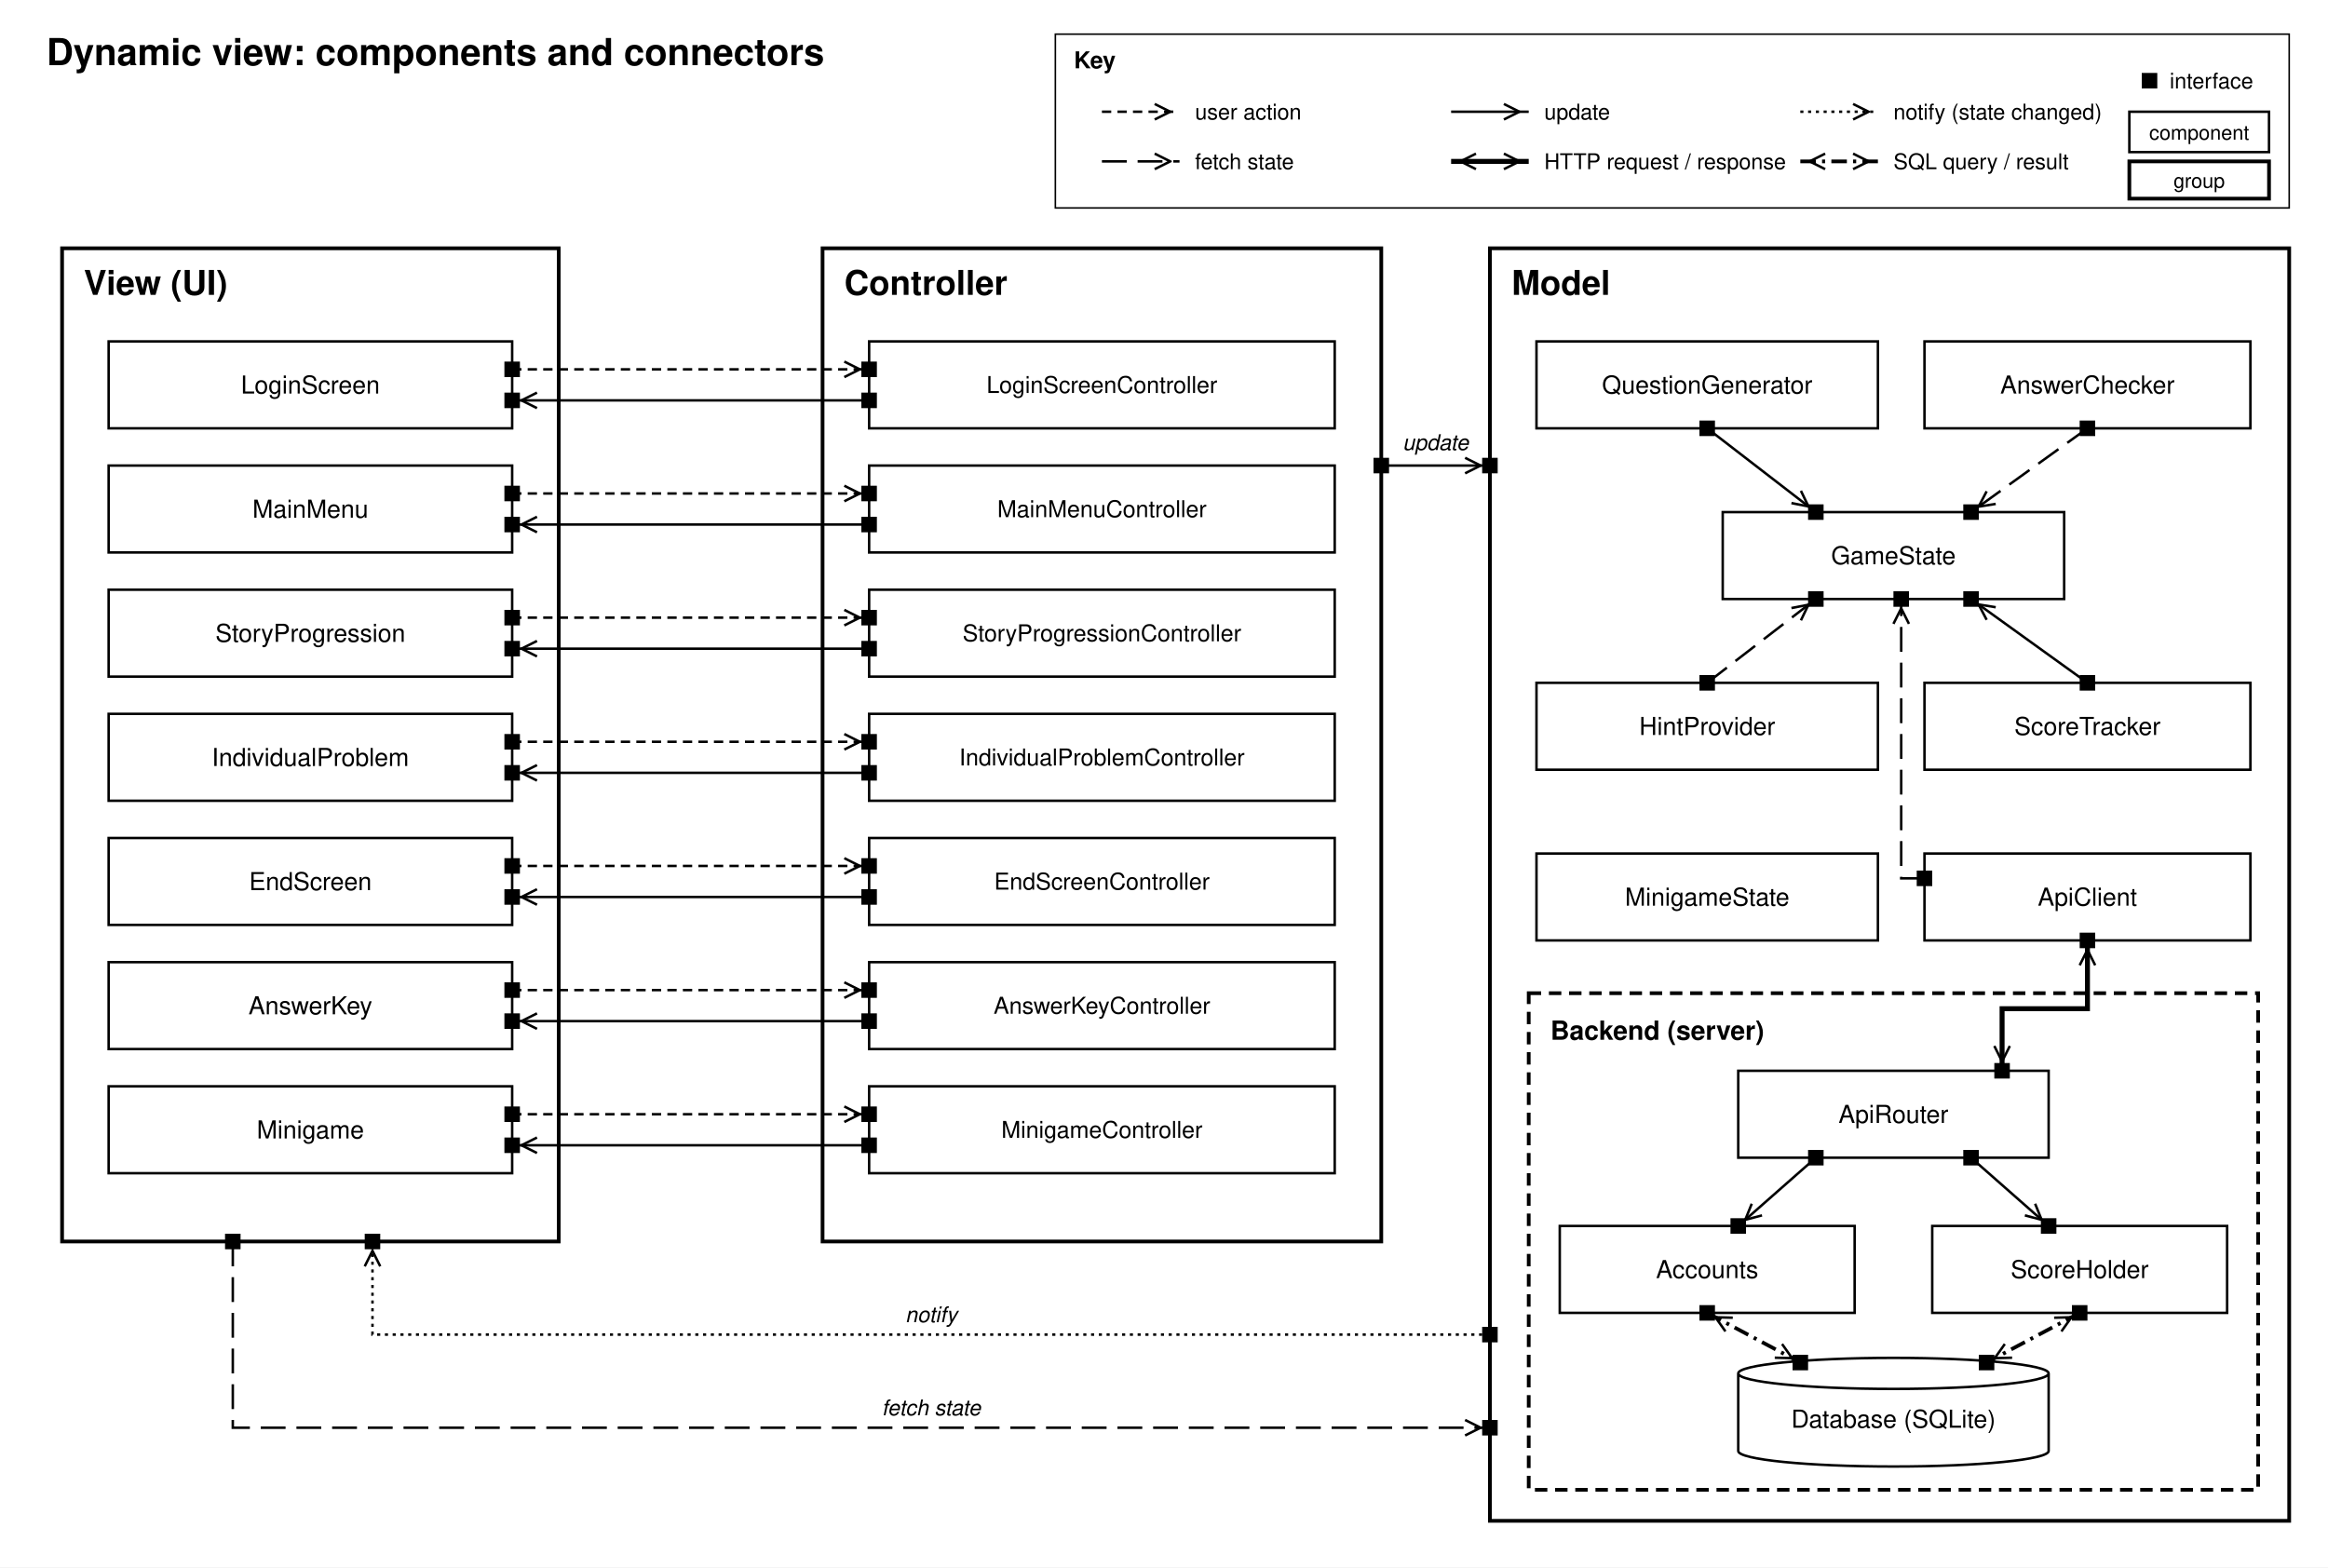
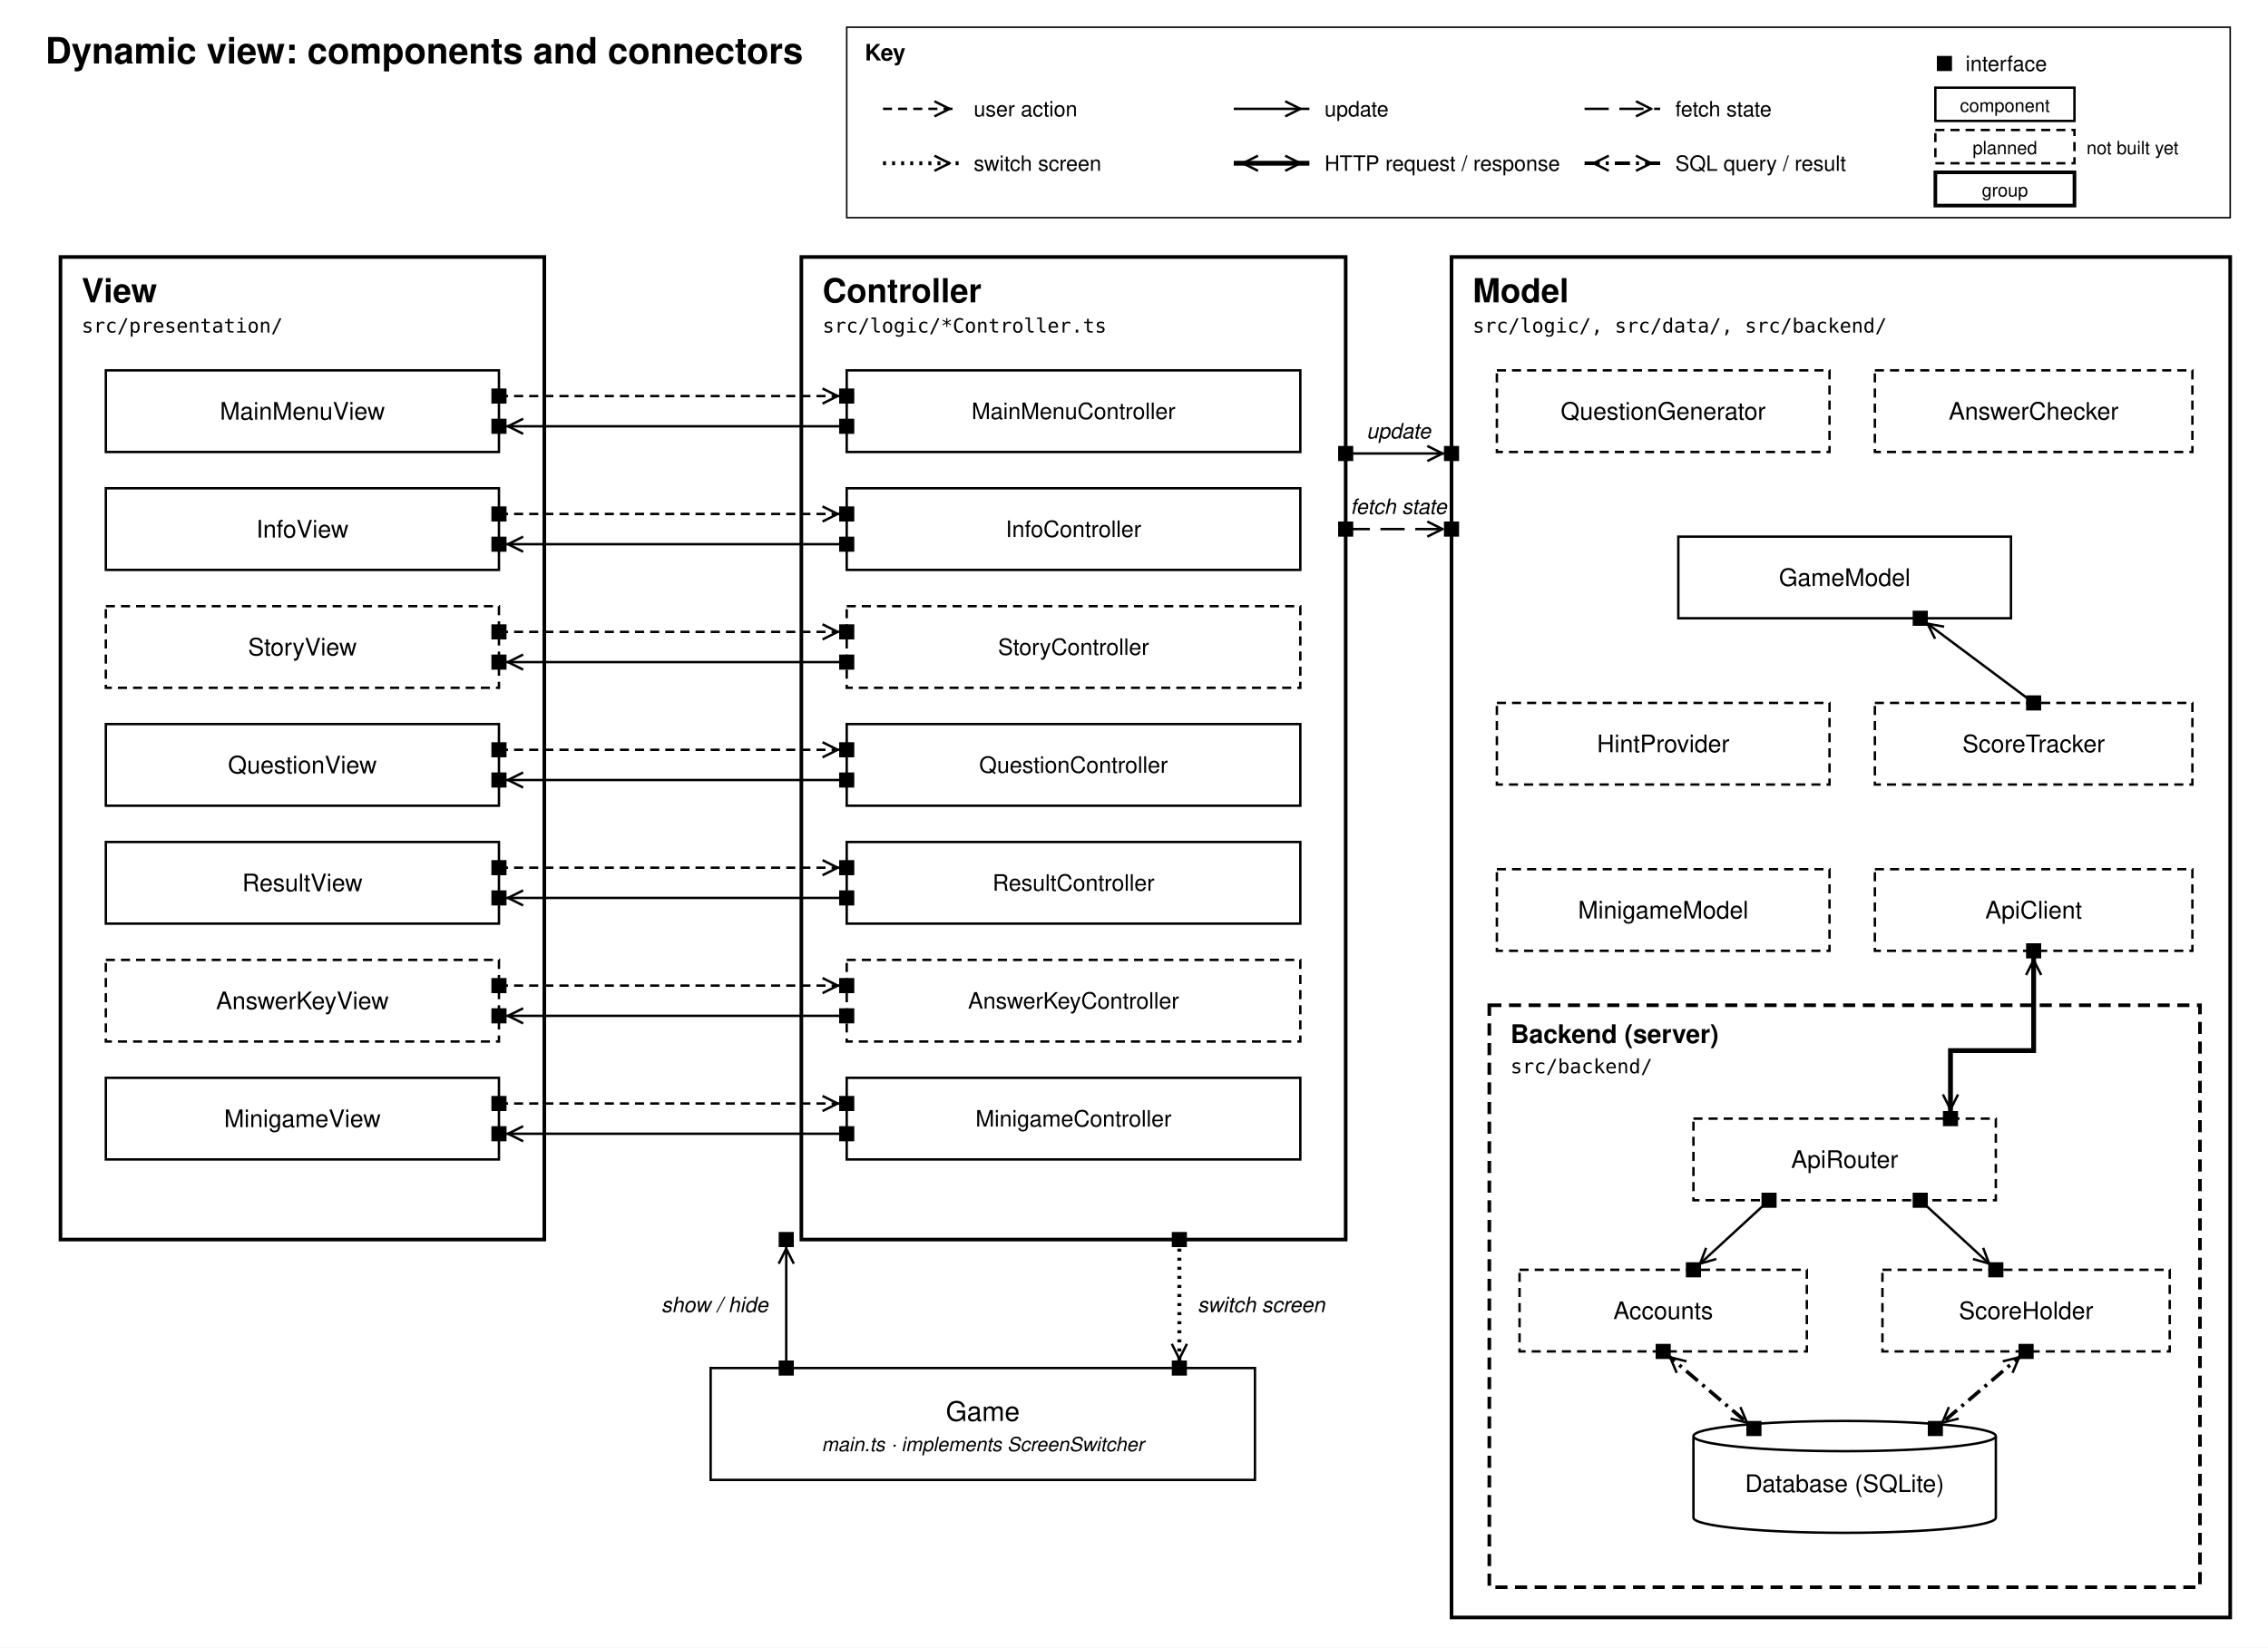
- <svg xmlns="http://www.w3.org/2000/svg" width="1500" height="1010" viewBox="0 0 1500 1010">
+ <svg xmlns="http://www.w3.org/2000/svg" width="1500" height="1090" viewBox="0 0 1500 1090">
  <defs>
    <marker id="arrow" viewBox="0 0 12 12" refX="17" refY="6" markerWidth="12" markerHeight="12" markerUnits="userSpaceOnUse" orient="auto">
      <path d="M1,1 L11,6 L1,11" fill="none" stroke="#000" stroke-width="1.6" />
    </marker>
    <marker id="arrowStart" viewBox="0 0 12 12" refX="17" refY="6" markerWidth="12" markerHeight="12" markerUnits="userSpaceOnUse" orient="auto-start-reverse">
      <path d="M1,1 L11,6 L1,11" fill="none" stroke="#000" stroke-width="1.6" />
    </marker>
  </defs>
-   <rect width="1500" height="1010" fill="#fff" />
+   <rect width="1500" height="1090" fill="#fff" />
  <text x="30" y="42" font-family="Helvetica, Arial, sans-serif" font-size="24" text-anchor="start" font-weight="bold" fill="#000">Dynamic view: components and connectors</text>
-   <rect x="680" y="22" width="795" height="112" fill="#fff" stroke="#000" stroke-width="1" />
-   <text x="692" y="44" font-family="Helvetica, Arial, sans-serif" font-size="15" text-anchor="start" font-weight="bold" fill="#000">Key</text>
-   <polyline points="710,72 760,72" fill="none" stroke="#000" stroke-width="1.6" stroke-dasharray="6 4" marker-end="url(#arrow)" />
-   <text x="770" y="77" font-family="Helvetica, Arial, sans-serif" font-size="14" text-anchor="start" font-weight="normal" fill="#000">user action</text>
-   <polyline points="935,72 985,72" fill="none" stroke="#000" stroke-width="1.6" marker-end="url(#arrow)" />
-   <text x="995" y="77" font-family="Helvetica, Arial, sans-serif" font-size="14" text-anchor="start" font-weight="normal" fill="#000">update</text>
-   <polyline points="1160,72 1210,72" fill="none" stroke="#000" stroke-width="1.6" stroke-dasharray="2 3" marker-end="url(#arrow)" />
-   <text x="1220" y="77" font-family="Helvetica, Arial, sans-serif" font-size="14" text-anchor="start" font-weight="normal" fill="#000">notify (state changed)</text>
-   <polyline points="710,104 760,104" fill="none" stroke="#000" stroke-width="1.6" stroke-dasharray="16 7" marker-end="url(#arrow)" />
-   <text x="770" y="109" font-family="Helvetica, Arial, sans-serif" font-size="14" text-anchor="start" font-weight="normal" fill="#000">fetch state</text>
-   <polyline points="935,104 985,104" fill="none" stroke="#000" stroke-width="3.2" marker-end="url(#arrow)" marker-start="url(#arrowStart)" />
-   <text x="995" y="109" font-family="Helvetica, Arial, sans-serif" font-size="14" text-anchor="start" font-weight="normal" fill="#000">HTTP request / response</text>
-   <polyline points="1160,104 1210,104" fill="none" stroke="#000" stroke-width="2.4" stroke-dasharray="10 4 2 4" marker-end="url(#arrow)" marker-start="url(#arrowStart)" />
-   <text x="1220" y="109" font-family="Helvetica, Arial, sans-serif" font-size="14" text-anchor="start" font-weight="normal" fill="#000">SQL query / result</text>
-   <rect x="1380.0" y="47.0" width="10" height="10" fill="#000" />
-   <text x="1398" y="57" font-family="Helvetica, Arial, sans-serif" font-size="14" text-anchor="start" font-weight="normal" fill="#000">interface</text>
-   <rect x="1372" y="72" width="90" height="26" fill="#fff" stroke="#000" stroke-width="1.6" />
-   <text x="1417" y="90" font-family="Helvetica, Arial, sans-serif" font-size="13" text-anchor="middle" font-weight="normal" fill="#000">component</text>
-   <rect x="1372" y="104" width="90" height="24" fill="none" stroke="#000" stroke-width="2.4" />
-   <text x="1417" y="121" font-family="Helvetica, Arial, sans-serif" font-size="13" text-anchor="middle" font-weight="normal" fill="#000">group</text>
-   <rect x="40" y="160" width="320" height="640" fill="none" stroke="#000" stroke-width="2.4" />
-   <text x="54" y="190" font-family="Helvetica, Arial, sans-serif" font-size="22" text-anchor="start" font-weight="bold" fill="#000">View (UI)</text>
-   <rect x="530" y="160" width="360" height="640" fill="none" stroke="#000" stroke-width="2.4" />
-   <text x="544" y="190" font-family="Helvetica, Arial, sans-serif" font-size="22" text-anchor="start" font-weight="bold" fill="#000">Controller</text>
-   <rect x="70" y="220" width="260" height="56" fill="#fff" stroke="#000" stroke-width="1.6" />
-   <text x="200.0" y="253.6" font-family="Helvetica, Arial, sans-serif" font-size="16" text-anchor="middle" font-weight="normal" fill="#000">LoginScreen</text>
-   <rect x="560" y="220" width="300" height="56" fill="#fff" stroke="#000" stroke-width="1.6" />
-   <text x="710.0" y="253.25" font-family="Helvetica, Arial, sans-serif" font-size="15" text-anchor="middle" font-weight="normal" fill="#000">LoginScreenController</text>
-   <polyline points="330,238 560,238" fill="none" stroke="#000" stroke-width="1.6" stroke-dasharray="6 4" marker-end="url(#arrow)" />
-   <rect x="325.0" y="233.0" width="10" height="10" fill="#000" />
-   <rect x="555.0" y="233.0" width="10" height="10" fill="#000" />
-   <polyline points="560,258 330,258" fill="none" stroke="#000" stroke-width="1.6" marker-end="url(#arrow)" />
-   <rect x="555.0" y="253.0" width="10" height="10" fill="#000" />
-   <rect x="325.0" y="253.0" width="10" height="10" fill="#000" />
-   <rect x="70" y="300" width="260" height="56" fill="#fff" stroke="#000" stroke-width="1.6" />
-   <text x="200.0" y="333.6" font-family="Helvetica, Arial, sans-serif" font-size="16" text-anchor="middle" font-weight="normal" fill="#000">MainMenu</text>
-   <rect x="560" y="300" width="300" height="56" fill="#fff" stroke="#000" stroke-width="1.6" />
-   <text x="710.0" y="333.25" font-family="Helvetica, Arial, sans-serif" font-size="15" text-anchor="middle" font-weight="normal" fill="#000">MainMenuController</text>
-   <polyline points="330,318 560,318" fill="none" stroke="#000" stroke-width="1.6" stroke-dasharray="6 4" marker-end="url(#arrow)" />
-   <rect x="325.0" y="313.0" width="10" height="10" fill="#000" />
-   <rect x="555.0" y="313.0" width="10" height="10" fill="#000" />
-   <polyline points="560,338 330,338" fill="none" stroke="#000" stroke-width="1.6" marker-end="url(#arrow)" />
-   <rect x="555.0" y="333.0" width="10" height="10" fill="#000" />
-   <rect x="325.0" y="333.0" width="10" height="10" fill="#000" />
-   <rect x="70" y="380" width="260" height="56" fill="#fff" stroke="#000" stroke-width="1.6" />
-   <text x="200.0" y="413.6" font-family="Helvetica, Arial, sans-serif" font-size="16" text-anchor="middle" font-weight="normal" fill="#000">StoryProgression</text>
-   <rect x="560" y="380" width="300" height="56" fill="#fff" stroke="#000" stroke-width="1.6" />
-   <text x="710.0" y="413.25" font-family="Helvetica, Arial, sans-serif" font-size="15" text-anchor="middle" font-weight="normal" fill="#000">StoryProgressionController</text>
-   <polyline points="330,398 560,398" fill="none" stroke="#000" stroke-width="1.6" stroke-dasharray="6 4" marker-end="url(#arrow)" />
-   <rect x="325.0" y="393.0" width="10" height="10" fill="#000" />
-   <rect x="555.0" y="393.0" width="10" height="10" fill="#000" />
-   <polyline points="560,418 330,418" fill="none" stroke="#000" stroke-width="1.6" marker-end="url(#arrow)" />
+   <rect x="560" y="18" width="915" height="126" fill="#fff" stroke="#000" stroke-width="1" />
+   <text x="572" y="40" font-family="Helvetica, Arial, sans-serif" font-size="15" text-anchor="start" font-weight="bold" fill="#000">Key</text>
+   <polyline points="584,72 634,72" fill="none" stroke="#000" stroke-width="1.6" stroke-dasharray="6 4" marker-end="url(#arrow)" />
+   <text x="644" y="77" font-family="Helvetica, Arial, sans-serif" font-size="14" text-anchor="start" font-weight="normal" fill="#000">user action</text>
+   <polyline points="816,72 866,72" fill="none" stroke="#000" stroke-width="1.6" marker-end="url(#arrow)" />
+   <text x="876" y="77" font-family="Helvetica, Arial, sans-serif" font-size="14" text-anchor="start" font-weight="normal" fill="#000">update</text>
+   <polyline points="1048,72 1098,72" fill="none" stroke="#000" stroke-width="1.6" stroke-dasharray="16 7" marker-end="url(#arrow)" />
+   <text x="1108" y="77" font-family="Helvetica, Arial, sans-serif" font-size="14" text-anchor="start" font-weight="normal" fill="#000">fetch state</text>
+   <polyline points="584,108 634,108" fill="none" stroke="#000" stroke-width="2.6" stroke-dasharray="2 4" marker-end="url(#arrow)" />
+   <text x="644" y="113" font-family="Helvetica, Arial, sans-serif" font-size="14" text-anchor="start" font-weight="normal" fill="#000">switch screen</text>
+   <polyline points="816,108 866,108" fill="none" stroke="#000" stroke-width="3.2" marker-end="url(#arrow)" marker-start="url(#arrowStart)" />
+   <text x="876" y="113" font-family="Helvetica, Arial, sans-serif" font-size="14" text-anchor="start" font-weight="normal" fill="#000">HTTP request / response</text>
+   <polyline points="1048,108 1098,108" fill="none" stroke="#000" stroke-width="2.4" stroke-dasharray="10 4 2 4" marker-end="url(#arrow)" marker-start="url(#arrowStart)" />
+   <text x="1108" y="113" font-family="Helvetica, Arial, sans-serif" font-size="14" text-anchor="start" font-weight="normal" fill="#000">SQL query / result</text>
+   <rect x="1281.0" y="37.0" width="10" height="10" fill="#000" />
+   <text x="1300" y="47" font-family="Helvetica, Arial, sans-serif" font-size="14" text-anchor="start" font-weight="normal" fill="#000">interface</text>
+   <rect x="1280" y="58" width="92" height="22" fill="#fff" stroke="#000" stroke-width="1.6" />
+   <text x="1326" y="74" font-family="Helvetica, Arial, sans-serif" font-size="12" text-anchor="middle" font-weight="normal" fill="#000">component</text>
+   <rect x="1280" y="86" width="92" height="22" fill="#fff" stroke="#000" stroke-width="1.6" stroke-dasharray="6 4" />
+   <text x="1326" y="102" font-family="Helvetica, Arial, sans-serif" font-size="12" text-anchor="middle" font-weight="normal" fill="#000">planned</text>
+   <text x="1380" y="102" font-family="Helvetica, Arial, sans-serif" font-size="12" text-anchor="start" font-weight="normal" fill="#000">not built yet</text>
+   <rect x="1280" y="114" width="92" height="22" fill="none" stroke="#000" stroke-width="2.4" />
+   <text x="1326" y="130" font-family="Helvetica, Arial, sans-serif" font-size="12" text-anchor="middle" font-weight="normal" fill="#000">group</text>
+   <rect x="40" y="170" width="320" height="650" fill="none" stroke="#000" stroke-width="2.4" />
+   <text x="54" y="200" font-family="Helvetica, Arial, sans-serif" font-size="22" text-anchor="start" font-weight="bold" fill="#000">View</text>
+   <text x="54" y="220" font-family="Menlo, Consolas, monospace" font-size="13" text-anchor="start" font-weight="normal" fill="#000">src/presentation/</text>
+   <rect x="530" y="170" width="360" height="650" fill="none" stroke="#000" stroke-width="2.4" />
+   <text x="544" y="200" font-family="Helvetica, Arial, sans-serif" font-size="22" text-anchor="start" font-weight="bold" fill="#000">Controller</text>
+   <text x="544" y="220" font-family="Menlo, Consolas, monospace" font-size="13" text-anchor="start" font-weight="normal" fill="#000">src/logic/*Controller.ts</text>
+   <rect x="70" y="245" width="260" height="54" fill="#fff" stroke="#000" stroke-width="1.6" />
+   <text x="200.0" y="277.6" font-family="Helvetica, Arial, sans-serif" font-size="16" text-anchor="middle" font-weight="normal" fill="#000">MainMenuView</text>
+   <rect x="560" y="245" width="300" height="54" fill="#fff" stroke="#000" stroke-width="1.6" />
+   <text x="710.0" y="277.25" font-family="Helvetica, Arial, sans-serif" font-size="15" text-anchor="middle" font-weight="normal" fill="#000">MainMenuController</text>
+   <polyline points="330,262 560,262" fill="none" stroke="#000" stroke-width="1.6" stroke-dasharray="6 4" marker-end="url(#arrow)" />
+   <rect x="325.0" y="257.0" width="10" height="10" fill="#000" />
+   <rect x="555.0" y="257.0" width="10" height="10" fill="#000" />
+   <polyline points="560,282 330,282" fill="none" stroke="#000" stroke-width="1.6" marker-end="url(#arrow)" />
+   <rect x="555.0" y="277.0" width="10" height="10" fill="#000" />
+   <rect x="325.0" y="277.0" width="10" height="10" fill="#000" />
+   <rect x="70" y="323" width="260" height="54" fill="#fff" stroke="#000" stroke-width="1.6" />
+   <text x="200.0" y="355.6" font-family="Helvetica, Arial, sans-serif" font-size="16" text-anchor="middle" font-weight="normal" fill="#000">InfoView</text>
+   <rect x="560" y="323" width="300" height="54" fill="#fff" stroke="#000" stroke-width="1.6" />
+   <text x="710.0" y="355.25" font-family="Helvetica, Arial, sans-serif" font-size="15" text-anchor="middle" font-weight="normal" fill="#000">InfoController</text>
+   <polyline points="330,340 560,340" fill="none" stroke="#000" stroke-width="1.6" stroke-dasharray="6 4" marker-end="url(#arrow)" />
+   <rect x="325.0" y="335.0" width="10" height="10" fill="#000" />
+   <rect x="555.0" y="335.0" width="10" height="10" fill="#000" />
+   <polyline points="560,360 330,360" fill="none" stroke="#000" stroke-width="1.6" marker-end="url(#arrow)" />
+   <rect x="555.0" y="355.0" width="10" height="10" fill="#000" />
+   <rect x="325.0" y="355.0" width="10" height="10" fill="#000" />
+   <rect x="70" y="401" width="260" height="54" fill="#fff" stroke="#000" stroke-width="1.6" stroke-dasharray="6 4" />
+   <text x="200.0" y="433.6" font-family="Helvetica, Arial, sans-serif" font-size="16" text-anchor="middle" font-weight="normal" fill="#000">StoryView</text>
+   <rect x="560" y="401" width="300" height="54" fill="#fff" stroke="#000" stroke-width="1.6" stroke-dasharray="6 4" />
+   <text x="710.0" y="433.25" font-family="Helvetica, Arial, sans-serif" font-size="15" text-anchor="middle" font-weight="normal" fill="#000">StoryController</text>
+   <polyline points="330,418 560,418" fill="none" stroke="#000" stroke-width="1.6" stroke-dasharray="6 4" marker-end="url(#arrow)" />
+   <rect x="325.0" y="413.0" width="10" height="10" fill="#000" />
  <rect x="555.0" y="413.0" width="10" height="10" fill="#000" />
-   <rect x="325.0" y="413.0" width="10" height="10" fill="#000" />
-   <rect x="70" y="460" width="260" height="56" fill="#fff" stroke="#000" stroke-width="1.6" />
-   <text x="200.0" y="493.6" font-family="Helvetica, Arial, sans-serif" font-size="16" text-anchor="middle" font-weight="normal" fill="#000">IndividualProblem</text>
-   <rect x="560" y="460" width="300" height="56" fill="#fff" stroke="#000" stroke-width="1.6" />
-   <text x="710.0" y="493.25" font-family="Helvetica, Arial, sans-serif" font-size="15" text-anchor="middle" font-weight="normal" fill="#000">IndividualProblemController</text>
-   <polyline points="330,478 560,478" fill="none" stroke="#000" stroke-width="1.6" stroke-dasharray="6 4" marker-end="url(#arrow)" />
-   <rect x="325.0" y="473.0" width="10" height="10" fill="#000" />
-   <rect x="555.0" y="473.0" width="10" height="10" fill="#000" />
-   <polyline points="560,498 330,498" fill="none" stroke="#000" stroke-width="1.6" marker-end="url(#arrow)" />
-   <rect x="555.0" y="493.0" width="10" height="10" fill="#000" />
-   <rect x="325.0" y="493.0" width="10" height="10" fill="#000" />
-   <rect x="70" y="540" width="260" height="56" fill="#fff" stroke="#000" stroke-width="1.6" />
-   <text x="200.0" y="573.6" font-family="Helvetica, Arial, sans-serif" font-size="16" text-anchor="middle" font-weight="normal" fill="#000">EndScreen</text>
-   <rect x="560" y="540" width="300" height="56" fill="#fff" stroke="#000" stroke-width="1.6" />
-   <text x="710.0" y="573.25" font-family="Helvetica, Arial, sans-serif" font-size="15" text-anchor="middle" font-weight="normal" fill="#000">EndScreenController</text>
-   <polyline points="330,558 560,558" fill="none" stroke="#000" stroke-width="1.6" stroke-dasharray="6 4" marker-end="url(#arrow)" />
-   <rect x="325.0" y="553.0" width="10" height="10" fill="#000" />
-   <rect x="555.0" y="553.0" width="10" height="10" fill="#000" />
-   <polyline points="560,578 330,578" fill="none" stroke="#000" stroke-width="1.6" marker-end="url(#arrow)" />
-   <rect x="555.0" y="573.0" width="10" height="10" fill="#000" />
-   <rect x="325.0" y="573.0" width="10" height="10" fill="#000" />
-   <rect x="70" y="620" width="260" height="56" fill="#fff" stroke="#000" stroke-width="1.6" />
-   <text x="200.0" y="653.6" font-family="Helvetica, Arial, sans-serif" font-size="16" text-anchor="middle" font-weight="normal" fill="#000">AnswerKey</text>
-   <rect x="560" y="620" width="300" height="56" fill="#fff" stroke="#000" stroke-width="1.6" />
-   <text x="710.0" y="653.25" font-family="Helvetica, Arial, sans-serif" font-size="15" text-anchor="middle" font-weight="normal" fill="#000">AnswerKeyController</text>
-   <polyline points="330,638 560,638" fill="none" stroke="#000" stroke-width="1.6" stroke-dasharray="6 4" marker-end="url(#arrow)" />
-   <rect x="325.0" y="633.0" width="10" height="10" fill="#000" />
-   <rect x="555.0" y="633.0" width="10" height="10" fill="#000" />
-   <polyline points="560,658 330,658" fill="none" stroke="#000" stroke-width="1.6" marker-end="url(#arrow)" />
-   <rect x="555.0" y="653.0" width="10" height="10" fill="#000" />
-   <rect x="325.0" y="653.0" width="10" height="10" fill="#000" />
-   <rect x="70" y="700" width="260" height="56" fill="#fff" stroke="#000" stroke-width="1.6" />
-   <text x="200.0" y="733.6" font-family="Helvetica, Arial, sans-serif" font-size="16" text-anchor="middle" font-weight="normal" fill="#000">Minigame</text>
-   <rect x="560" y="700" width="300" height="56" fill="#fff" stroke="#000" stroke-width="1.6" />
-   <text x="710.0" y="733.25" font-family="Helvetica, Arial, sans-serif" font-size="15" text-anchor="middle" font-weight="normal" fill="#000">MinigameController</text>
-   <polyline points="330,718 560,718" fill="none" stroke="#000" stroke-width="1.6" stroke-dasharray="6 4" marker-end="url(#arrow)" />
-   <rect x="325.0" y="713.0" width="10" height="10" fill="#000" />
-   <rect x="555.0" y="713.0" width="10" height="10" fill="#000" />
-   <polyline points="560,738 330,738" fill="none" stroke="#000" stroke-width="1.6" marker-end="url(#arrow)" />
-   <rect x="555.0" y="733.0" width="10" height="10" fill="#000" />
-   <rect x="325.0" y="733.0" width="10" height="10" fill="#000" />
-   <rect x="960" y="160" width="515" height="820" fill="none" stroke="#000" stroke-width="2.4" />
-   <text x="974" y="190" font-family="Helvetica, Arial, sans-serif" font-size="22" text-anchor="start" font-weight="bold" fill="#000">Model</text>
-   <rect x="990" y="220" width="220" height="56" fill="#fff" stroke="#000" stroke-width="1.6" />
-   <text x="1100.0" y="253.6" font-family="Helvetica, Arial, sans-serif" font-size="16" text-anchor="middle" font-weight="normal" fill="#000">QuestionGenerator</text>
-   <rect x="1240" y="220" width="210" height="56" fill="#fff" stroke="#000" stroke-width="1.6" />
-   <text x="1345.0" y="253.6" font-family="Helvetica, Arial, sans-serif" font-size="16" text-anchor="middle" font-weight="normal" fill="#000">AnswerChecker</text>
-   <rect x="1110" y="330" width="220" height="56" fill="#fff" stroke="#000" stroke-width="1.6" />
-   <text x="1220.0" y="363.6" font-family="Helvetica, Arial, sans-serif" font-size="16" text-anchor="middle" font-weight="normal" fill="#000">GameState</text>
-   <rect x="990" y="440" width="220" height="56" fill="#fff" stroke="#000" stroke-width="1.6" />
-   <text x="1100.0" y="473.6" font-family="Helvetica, Arial, sans-serif" font-size="16" text-anchor="middle" font-weight="normal" fill="#000">HintProvider</text>
-   <rect x="1240" y="440" width="210" height="56" fill="#fff" stroke="#000" stroke-width="1.6" />
-   <text x="1345.0" y="473.6" font-family="Helvetica, Arial, sans-serif" font-size="16" text-anchor="middle" font-weight="normal" fill="#000">ScoreTracker</text>
-   <rect x="990" y="550" width="220" height="56" fill="#fff" stroke="#000" stroke-width="1.6" />
-   <text x="1100.0" y="583.6" font-family="Helvetica, Arial, sans-serif" font-size="16" text-anchor="middle" font-weight="normal" fill="#000">MinigameState</text>
-   <rect x="1240" y="550" width="210" height="56" fill="#fff" stroke="#000" stroke-width="1.6" />
-   <text x="1345.0" y="583.6" font-family="Helvetica, Arial, sans-serif" font-size="16" text-anchor="middle" font-weight="normal" fill="#000">ApiClient</text>
-   <rect x="985" y="640" width="470" height="320" fill="none" stroke="#000" stroke-width="2.4" stroke-dasharray="8 5" />
-   <text x="999" y="670" font-family="Helvetica, Arial, sans-serif" font-size="17" text-anchor="start" font-weight="bold" fill="#000">Backend (server)</text>
-   <rect x="1120" y="690" width="200" height="56" fill="#fff" stroke="#000" stroke-width="1.6" />
-   <text x="1220.0" y="723.6" font-family="Helvetica, Arial, sans-serif" font-size="16" text-anchor="middle" font-weight="normal" fill="#000">ApiRouter</text>
-   <rect x="1005" y="790" width="190" height="56" fill="#fff" stroke="#000" stroke-width="1.6" />
-   <text x="1100.0" y="823.6" font-family="Helvetica, Arial, sans-serif" font-size="16" text-anchor="middle" font-weight="normal" fill="#000">Accounts</text>
-   <rect x="1245" y="790" width="190" height="56" fill="#fff" stroke="#000" stroke-width="1.6" />
-   <text x="1340.0" y="823.6" font-family="Helvetica, Arial, sans-serif" font-size="16" text-anchor="middle" font-weight="normal" fill="#000">ScoreHolder</text>
-   <path d="M1120,885 a100.0,10 0 0,0 200,0 a100.0,10 0 0,0 -200,0 v50 a100.0,10 0 0,0 200,0 v-50" fill="#fff" stroke="#000" stroke-width="1.6" />
-   <text x="1220.0" y="920.0" font-family="Helvetica, Arial, sans-serif" font-size="16" text-anchor="middle" font-weight="normal" fill="#000">Database (SQLite)</text>
-   <polyline points="1100,276 1170,330" fill="none" stroke="#000" stroke-width="1.6" marker-end="url(#arrow)" />
-   <rect x="1095.0" y="271.0" width="10" height="10" fill="#000" />
-   <rect x="1165.0" y="325.0" width="10" height="10" fill="#000" />
-   <polyline points="1345,276 1270,330" fill="none" stroke="#000" stroke-width="1.6" stroke-dasharray="16 7" marker-end="url(#arrow)" />
-   <rect x="1340.0" y="271.0" width="10" height="10" fill="#000" />
-   <rect x="1265.0" y="325.0" width="10" height="10" fill="#000" />
-   <polyline points="1100,440 1170,386" fill="none" stroke="#000" stroke-width="1.6" stroke-dasharray="16 7" marker-end="url(#arrow)" />
-   <rect x="1095.0" y="435.0" width="10" height="10" fill="#000" />
-   <rect x="1165.0" y="381.0" width="10" height="10" fill="#000" />
-   <polyline points="1345,440 1270,386" fill="none" stroke="#000" stroke-width="1.6" marker-end="url(#arrow)" />
-   <rect x="1340.0" y="435.0" width="10" height="10" fill="#000" />
-   <rect x="1265.0" y="381.0" width="10" height="10" fill="#000" />
-   <polyline points="1240,566 1225,566 1225,386" fill="none" stroke="#000" stroke-width="1.6" stroke-dasharray="16 7" marker-end="url(#arrow)" />
-   <rect x="1235.0" y="561.0" width="10" height="10" fill="#000" />
-   <rect x="1220.0" y="381.0" width="10" height="10" fill="#000" />
-   <polyline points="1345,606 1345,650 1290,650 1290,690" fill="none" stroke="#000" stroke-width="3.2" marker-end="url(#arrow)" marker-start="url(#arrowStart)" />
-   <rect x="1340.0" y="601.0" width="10" height="10" fill="#000" />
-   <rect x="1285.0" y="685.0" width="10" height="10" fill="#000" />
-   <polyline points="1170,746 1120,790" fill="none" stroke="#000" stroke-width="1.6" marker-end="url(#arrow)" />
-   <rect x="1165.0" y="741.0" width="10" height="10" fill="#000" />
-   <rect x="1115.0" y="785.0" width="10" height="10" fill="#000" />
-   <polyline points="1270,746 1320,790" fill="none" stroke="#000" stroke-width="1.6" marker-end="url(#arrow)" />
-   <rect x="1265.0" y="741.0" width="10" height="10" fill="#000" />
-   <rect x="1315.0" y="785.0" width="10" height="10" fill="#000" />
-   <polyline points="1100,846 1160,878" fill="none" stroke="#000" stroke-width="2.4" stroke-dasharray="10 4 2 4" marker-end="url(#arrow)" marker-start="url(#arrowStart)" />
-   <rect x="1095.0" y="841.0" width="10" height="10" fill="#000" />
-   <rect x="1155.0" y="873.0" width="10" height="10" fill="#000" />
-   <polyline points="1340,846 1280,878" fill="none" stroke="#000" stroke-width="2.4" stroke-dasharray="10 4 2 4" marker-end="url(#arrow)" marker-start="url(#arrowStart)" />
-   <rect x="1335.0" y="841.0" width="10" height="10" fill="#000" />
-   <rect x="1275.0" y="873.0" width="10" height="10" fill="#000" />
+   <polyline points="560,438 330,438" fill="none" stroke="#000" stroke-width="1.6" marker-end="url(#arrow)" />
+   <rect x="555.0" y="433.0" width="10" height="10" fill="#000" />
+   <rect x="325.0" y="433.0" width="10" height="10" fill="#000" />
+   <rect x="70" y="479" width="260" height="54" fill="#fff" stroke="#000" stroke-width="1.6" />
+   <text x="200.0" y="511.6" font-family="Helvetica, Arial, sans-serif" font-size="16" text-anchor="middle" font-weight="normal" fill="#000">QuestionView</text>
+   <rect x="560" y="479" width="300" height="54" fill="#fff" stroke="#000" stroke-width="1.6" />
+   <text x="710.0" y="511.25" font-family="Helvetica, Arial, sans-serif" font-size="15" text-anchor="middle" font-weight="normal" fill="#000">QuestionController</text>
+   <polyline points="330,496 560,496" fill="none" stroke="#000" stroke-width="1.6" stroke-dasharray="6 4" marker-end="url(#arrow)" />
+   <rect x="325.0" y="491.0" width="10" height="10" fill="#000" />
+   <rect x="555.0" y="491.0" width="10" height="10" fill="#000" />
+   <polyline points="560,516 330,516" fill="none" stroke="#000" stroke-width="1.6" marker-end="url(#arrow)" />
+   <rect x="555.0" y="511.0" width="10" height="10" fill="#000" />
+   <rect x="325.0" y="511.0" width="10" height="10" fill="#000" />
+   <rect x="70" y="557" width="260" height="54" fill="#fff" stroke="#000" stroke-width="1.6" />
+   <text x="200.0" y="589.6" font-family="Helvetica, Arial, sans-serif" font-size="16" text-anchor="middle" font-weight="normal" fill="#000">ResultView</text>
+   <rect x="560" y="557" width="300" height="54" fill="#fff" stroke="#000" stroke-width="1.6" />
+   <text x="710.0" y="589.25" font-family="Helvetica, Arial, sans-serif" font-size="15" text-anchor="middle" font-weight="normal" fill="#000">ResultController</text>
+   <polyline points="330,574 560,574" fill="none" stroke="#000" stroke-width="1.6" stroke-dasharray="6 4" marker-end="url(#arrow)" />
+   <rect x="325.0" y="569.0" width="10" height="10" fill="#000" />
+   <rect x="555.0" y="569.0" width="10" height="10" fill="#000" />
+   <polyline points="560,594 330,594" fill="none" stroke="#000" stroke-width="1.6" marker-end="url(#arrow)" />
+   <rect x="555.0" y="589.0" width="10" height="10" fill="#000" />
+   <rect x="325.0" y="589.0" width="10" height="10" fill="#000" />
+   <rect x="70" y="635" width="260" height="54" fill="#fff" stroke="#000" stroke-width="1.6" stroke-dasharray="6 4" />
+   <text x="200.0" y="667.6" font-family="Helvetica, Arial, sans-serif" font-size="16" text-anchor="middle" font-weight="normal" fill="#000">AnswerKeyView</text>
+   <rect x="560" y="635" width="300" height="54" fill="#fff" stroke="#000" stroke-width="1.6" stroke-dasharray="6 4" />
+   <text x="710.0" y="667.25" font-family="Helvetica, Arial, sans-serif" font-size="15" text-anchor="middle" font-weight="normal" fill="#000">AnswerKeyController</text>
+   <polyline points="330,652 560,652" fill="none" stroke="#000" stroke-width="1.6" stroke-dasharray="6 4" marker-end="url(#arrow)" />
+   <rect x="325.0" y="647.0" width="10" height="10" fill="#000" />
+   <rect x="555.0" y="647.0" width="10" height="10" fill="#000" />
+   <polyline points="560,672 330,672" fill="none" stroke="#000" stroke-width="1.6" marker-end="url(#arrow)" />
+   <rect x="555.0" y="667.0" width="10" height="10" fill="#000" />
+   <rect x="325.0" y="667.0" width="10" height="10" fill="#000" />
+   <rect x="70" y="713" width="260" height="54" fill="#fff" stroke="#000" stroke-width="1.6" />
+   <text x="200.0" y="745.6" font-family="Helvetica, Arial, sans-serif" font-size="16" text-anchor="middle" font-weight="normal" fill="#000">MinigameView</text>
+   <rect x="560" y="713" width="300" height="54" fill="#fff" stroke="#000" stroke-width="1.6" />
+   <text x="710.0" y="745.25" font-family="Helvetica, Arial, sans-serif" font-size="15" text-anchor="middle" font-weight="normal" fill="#000">MinigameController</text>
+   <polyline points="330,730 560,730" fill="none" stroke="#000" stroke-width="1.6" stroke-dasharray="6 4" marker-end="url(#arrow)" />
+   <rect x="325.0" y="725.0" width="10" height="10" fill="#000" />
+   <rect x="555.0" y="725.0" width="10" height="10" fill="#000" />
+   <polyline points="560,750 330,750" fill="none" stroke="#000" stroke-width="1.6" marker-end="url(#arrow)" />
+   <rect x="555.0" y="745.0" width="10" height="10" fill="#000" />
+   <rect x="325.0" y="745.0" width="10" height="10" fill="#000" />
+   <rect x="470" y="905" width="360" height="74" fill="#fff" stroke="#000" stroke-width="1.6" />
+   <text x="650.0" y="940.0" font-family="Helvetica, Arial, sans-serif" font-size="18" text-anchor="middle" font-weight="normal" fill="#000">Game</text>
+   <text x="650.0" y="960.0" font-family="Helvetica, Arial, sans-serif" font-size="13" text-anchor="middle" font-weight="normal" font-style="italic" fill="#000">main.ts · implements ScreenSwitcher</text>
+   <polyline points="780,820 780,905" fill="none" stroke="#000" stroke-width="2.6" stroke-dasharray="2 4" marker-end="url(#arrow)" />
+   <rect x="775.0" y="815.0" width="10" height="10" fill="#000" />
+   <rect x="775.0" y="900.0" width="10" height="10" fill="#000" />
+   <text x="792" y="868" font-family="Helvetica, Arial, sans-serif" font-size="14" text-anchor="start" font-weight="normal" font-style="italic" fill="#000">switch screen</text>
+   <polyline points="520,905 520,820" fill="none" stroke="#000" stroke-width="1.6" marker-end="url(#arrow)" />
+   <rect x="515.0" y="900.0" width="10" height="10" fill="#000" />
+   <rect x="515.0" y="815.0" width="10" height="10" fill="#000" />
+   <text x="508" y="868" font-family="Helvetica, Arial, sans-serif" font-size="14" text-anchor="end" font-weight="normal" font-style="italic" fill="#000">show / hide</text>
+   <rect x="960" y="170" width="515" height="900" fill="none" stroke="#000" stroke-width="2.4" />
+   <text x="974" y="200" font-family="Helvetica, Arial, sans-serif" font-size="22" text-anchor="start" font-weight="bold" fill="#000">Model</text>
+   <text x="974" y="220" font-family="Menlo, Consolas, monospace" font-size="13" text-anchor="start" font-weight="normal" fill="#000">src/logic/, src/data/, src/backend/</text>
+   <rect x="990" y="245" width="220" height="54" fill="#fff" stroke="#000" stroke-width="1.6" stroke-dasharray="6 4" />
+   <text x="1100.0" y="277.6" font-family="Helvetica, Arial, sans-serif" font-size="16" text-anchor="middle" font-weight="normal" fill="#000">QuestionGenerator</text>
+   <rect x="1240" y="245" width="210" height="54" fill="#fff" stroke="#000" stroke-width="1.6" stroke-dasharray="6 4" />
+   <text x="1345.0" y="277.6" font-family="Helvetica, Arial, sans-serif" font-size="16" text-anchor="middle" font-weight="normal" fill="#000">AnswerChecker</text>
+   <rect x="1110" y="355" width="220" height="54" fill="#fff" stroke="#000" stroke-width="1.6" />
+   <text x="1220.0" y="387.6" font-family="Helvetica, Arial, sans-serif" font-size="16" text-anchor="middle" font-weight="normal" fill="#000">GameModel</text>
+   <rect x="990" y="465" width="220" height="54" fill="#fff" stroke="#000" stroke-width="1.6" stroke-dasharray="6 4" />
+   <text x="1100.0" y="497.6" font-family="Helvetica, Arial, sans-serif" font-size="16" text-anchor="middle" font-weight="normal" fill="#000">HintProvider</text>
+   <rect x="1240" y="465" width="210" height="54" fill="#fff" stroke="#000" stroke-width="1.6" stroke-dasharray="6 4" />
+   <text x="1345.0" y="497.6" font-family="Helvetica, Arial, sans-serif" font-size="16" text-anchor="middle" font-weight="normal" fill="#000">ScoreTracker</text>
+   <rect x="990" y="575" width="220" height="54" fill="#fff" stroke="#000" stroke-width="1.6" stroke-dasharray="6 4" />
+   <text x="1100.0" y="607.6" font-family="Helvetica, Arial, sans-serif" font-size="16" text-anchor="middle" font-weight="normal" fill="#000">MinigameModel</text>
+   <rect x="1240" y="575" width="210" height="54" fill="#fff" stroke="#000" stroke-width="1.6" stroke-dasharray="6 4" />
+   <text x="1345.0" y="607.6" font-family="Helvetica, Arial, sans-serif" font-size="16" text-anchor="middle" font-weight="normal" fill="#000">ApiClient</text>
+   <rect x="985" y="665" width="470" height="385" fill="none" stroke="#000" stroke-width="2.4" stroke-dasharray="8 5" />
+   <text x="999" y="690" font-family="Helvetica, Arial, sans-serif" font-size="17" text-anchor="start" font-weight="bold" fill="#000">Backend (server)</text>
+   <text x="999" y="710" font-family="Menlo, Consolas, monospace" font-size="13" text-anchor="start" font-weight="normal" fill="#000">src/backend/</text>
+   <rect x="1120" y="740" width="200" height="54" fill="#fff" stroke="#000" stroke-width="1.6" stroke-dasharray="6 4" />
+   <text x="1220.0" y="772.6" font-family="Helvetica, Arial, sans-serif" font-size="16" text-anchor="middle" font-weight="normal" fill="#000">ApiRouter</text>
+   <rect x="1005" y="840" width="190" height="54" fill="#fff" stroke="#000" stroke-width="1.6" stroke-dasharray="6 4" />
+   <text x="1100.0" y="872.6" font-family="Helvetica, Arial, sans-serif" font-size="16" text-anchor="middle" font-weight="normal" fill="#000">Accounts</text>
+   <rect x="1245" y="840" width="190" height="54" fill="#fff" stroke="#000" stroke-width="1.6" stroke-dasharray="6 4" />
+   <text x="1340.0" y="872.6" font-family="Helvetica, Arial, sans-serif" font-size="16" text-anchor="middle" font-weight="normal" fill="#000">ScoreHolder</text>
+   <path d="M1120,950 a100.0,10 0 0,0 200,0 a100.0,10 0 0,0 -200,0 v54 a100.0,10 0 0,0 200,0 v-54" fill="#fff" stroke="#000" stroke-width="1.6" />
+   <text x="1220.0" y="987.0" font-family="Helvetica, Arial, sans-serif" font-size="16" text-anchor="middle" font-weight="normal" fill="#000">Database (SQLite)</text>
+   <polyline points="1345,465 1270,409" fill="none" stroke="#000" stroke-width="1.6" marker-end="url(#arrow)" />
+   <rect x="1340.0" y="460.0" width="10" height="10" fill="#000" />
+   <rect x="1265.0" y="404.0" width="10" height="10" fill="#000" />
+   <polyline points="1345,629 1345,695 1290,695 1290,740" fill="none" stroke="#000" stroke-width="3.2" marker-end="url(#arrow)" marker-start="url(#arrowStart)" />
+   <rect x="1340.0" y="624.0" width="10" height="10" fill="#000" />
+   <rect x="1285.0" y="735.0" width="10" height="10" fill="#000" />
+   <polyline points="1170,794 1120,840" fill="none" stroke="#000" stroke-width="1.6" marker-end="url(#arrow)" />
+   <rect x="1165.0" y="789.0" width="10" height="10" fill="#000" />
+   <rect x="1115.0" y="835.0" width="10" height="10" fill="#000" />
+   <polyline points="1270,794 1320,840" fill="none" stroke="#000" stroke-width="1.6" marker-end="url(#arrow)" />
+   <rect x="1265.0" y="789.0" width="10" height="10" fill="#000" />
+   <rect x="1315.0" y="835.0" width="10" height="10" fill="#000" />
+   <polyline points="1100,894 1160,945" fill="none" stroke="#000" stroke-width="2.4" stroke-dasharray="10 4 2 4" marker-end="url(#arrow)" marker-start="url(#arrowStart)" />
+   <rect x="1095.0" y="889.0" width="10" height="10" fill="#000" />
+   <rect x="1155.0" y="940.0" width="10" height="10" fill="#000" />
+   <polyline points="1340,894 1280,945" fill="none" stroke="#000" stroke-width="2.4" stroke-dasharray="10 4 2 4" marker-end="url(#arrow)" marker-start="url(#arrowStart)" />
+   <rect x="1335.0" y="889.0" width="10" height="10" fill="#000" />
+   <rect x="1275.0" y="940.0" width="10" height="10" fill="#000" />
  <polyline points="890,300 960,300" fill="none" stroke="#000" stroke-width="1.6" marker-end="url(#arrow)" />
  <rect x="885.0" y="295.0" width="10" height="10" fill="#000" />
  <rect x="955.0" y="295.0" width="10" height="10" fill="#000" />
  <text x="925" y="290" font-family="Helvetica, Arial, sans-serif" font-size="14" text-anchor="middle" font-weight="normal" font-style="italic" fill="#000">update</text>
-   <polyline points="960,860 240,860 240,800" fill="none" stroke="#000" stroke-width="1.6" stroke-dasharray="2 3" marker-end="url(#arrow)" />
-   <rect x="955.0" y="855.0" width="10" height="10" fill="#000" />
-   <rect x="235.0" y="795.0" width="10" height="10" fill="#000" />
-   <text x="600" y="852" font-family="Helvetica, Arial, sans-serif" font-size="14" text-anchor="middle" font-weight="normal" font-style="italic" fill="#000">notify</text>
-   <polyline points="150,800 150,920 960,920" fill="none" stroke="#000" stroke-width="1.6" stroke-dasharray="16 7" marker-end="url(#arrow)" />
-   <rect x="145.0" y="795.0" width="10" height="10" fill="#000" />
-   <rect x="955.0" y="915.0" width="10" height="10" fill="#000" />
-   <text x="600" y="912" font-family="Helvetica, Arial, sans-serif" font-size="14" text-anchor="middle" font-weight="normal" font-style="italic" fill="#000">fetch state</text>
+   <polyline points="890,350 960,350" fill="none" stroke="#000" stroke-width="1.6" stroke-dasharray="16 7" marker-end="url(#arrow)" />
+   <rect x="885.0" y="345.0" width="10" height="10" fill="#000" />
+   <rect x="955.0" y="345.0" width="10" height="10" fill="#000" />
+   <text x="925" y="340" font-family="Helvetica, Arial, sans-serif" font-size="14" text-anchor="middle" font-weight="normal" font-style="italic" fill="#000">fetch state</text>
</svg>
